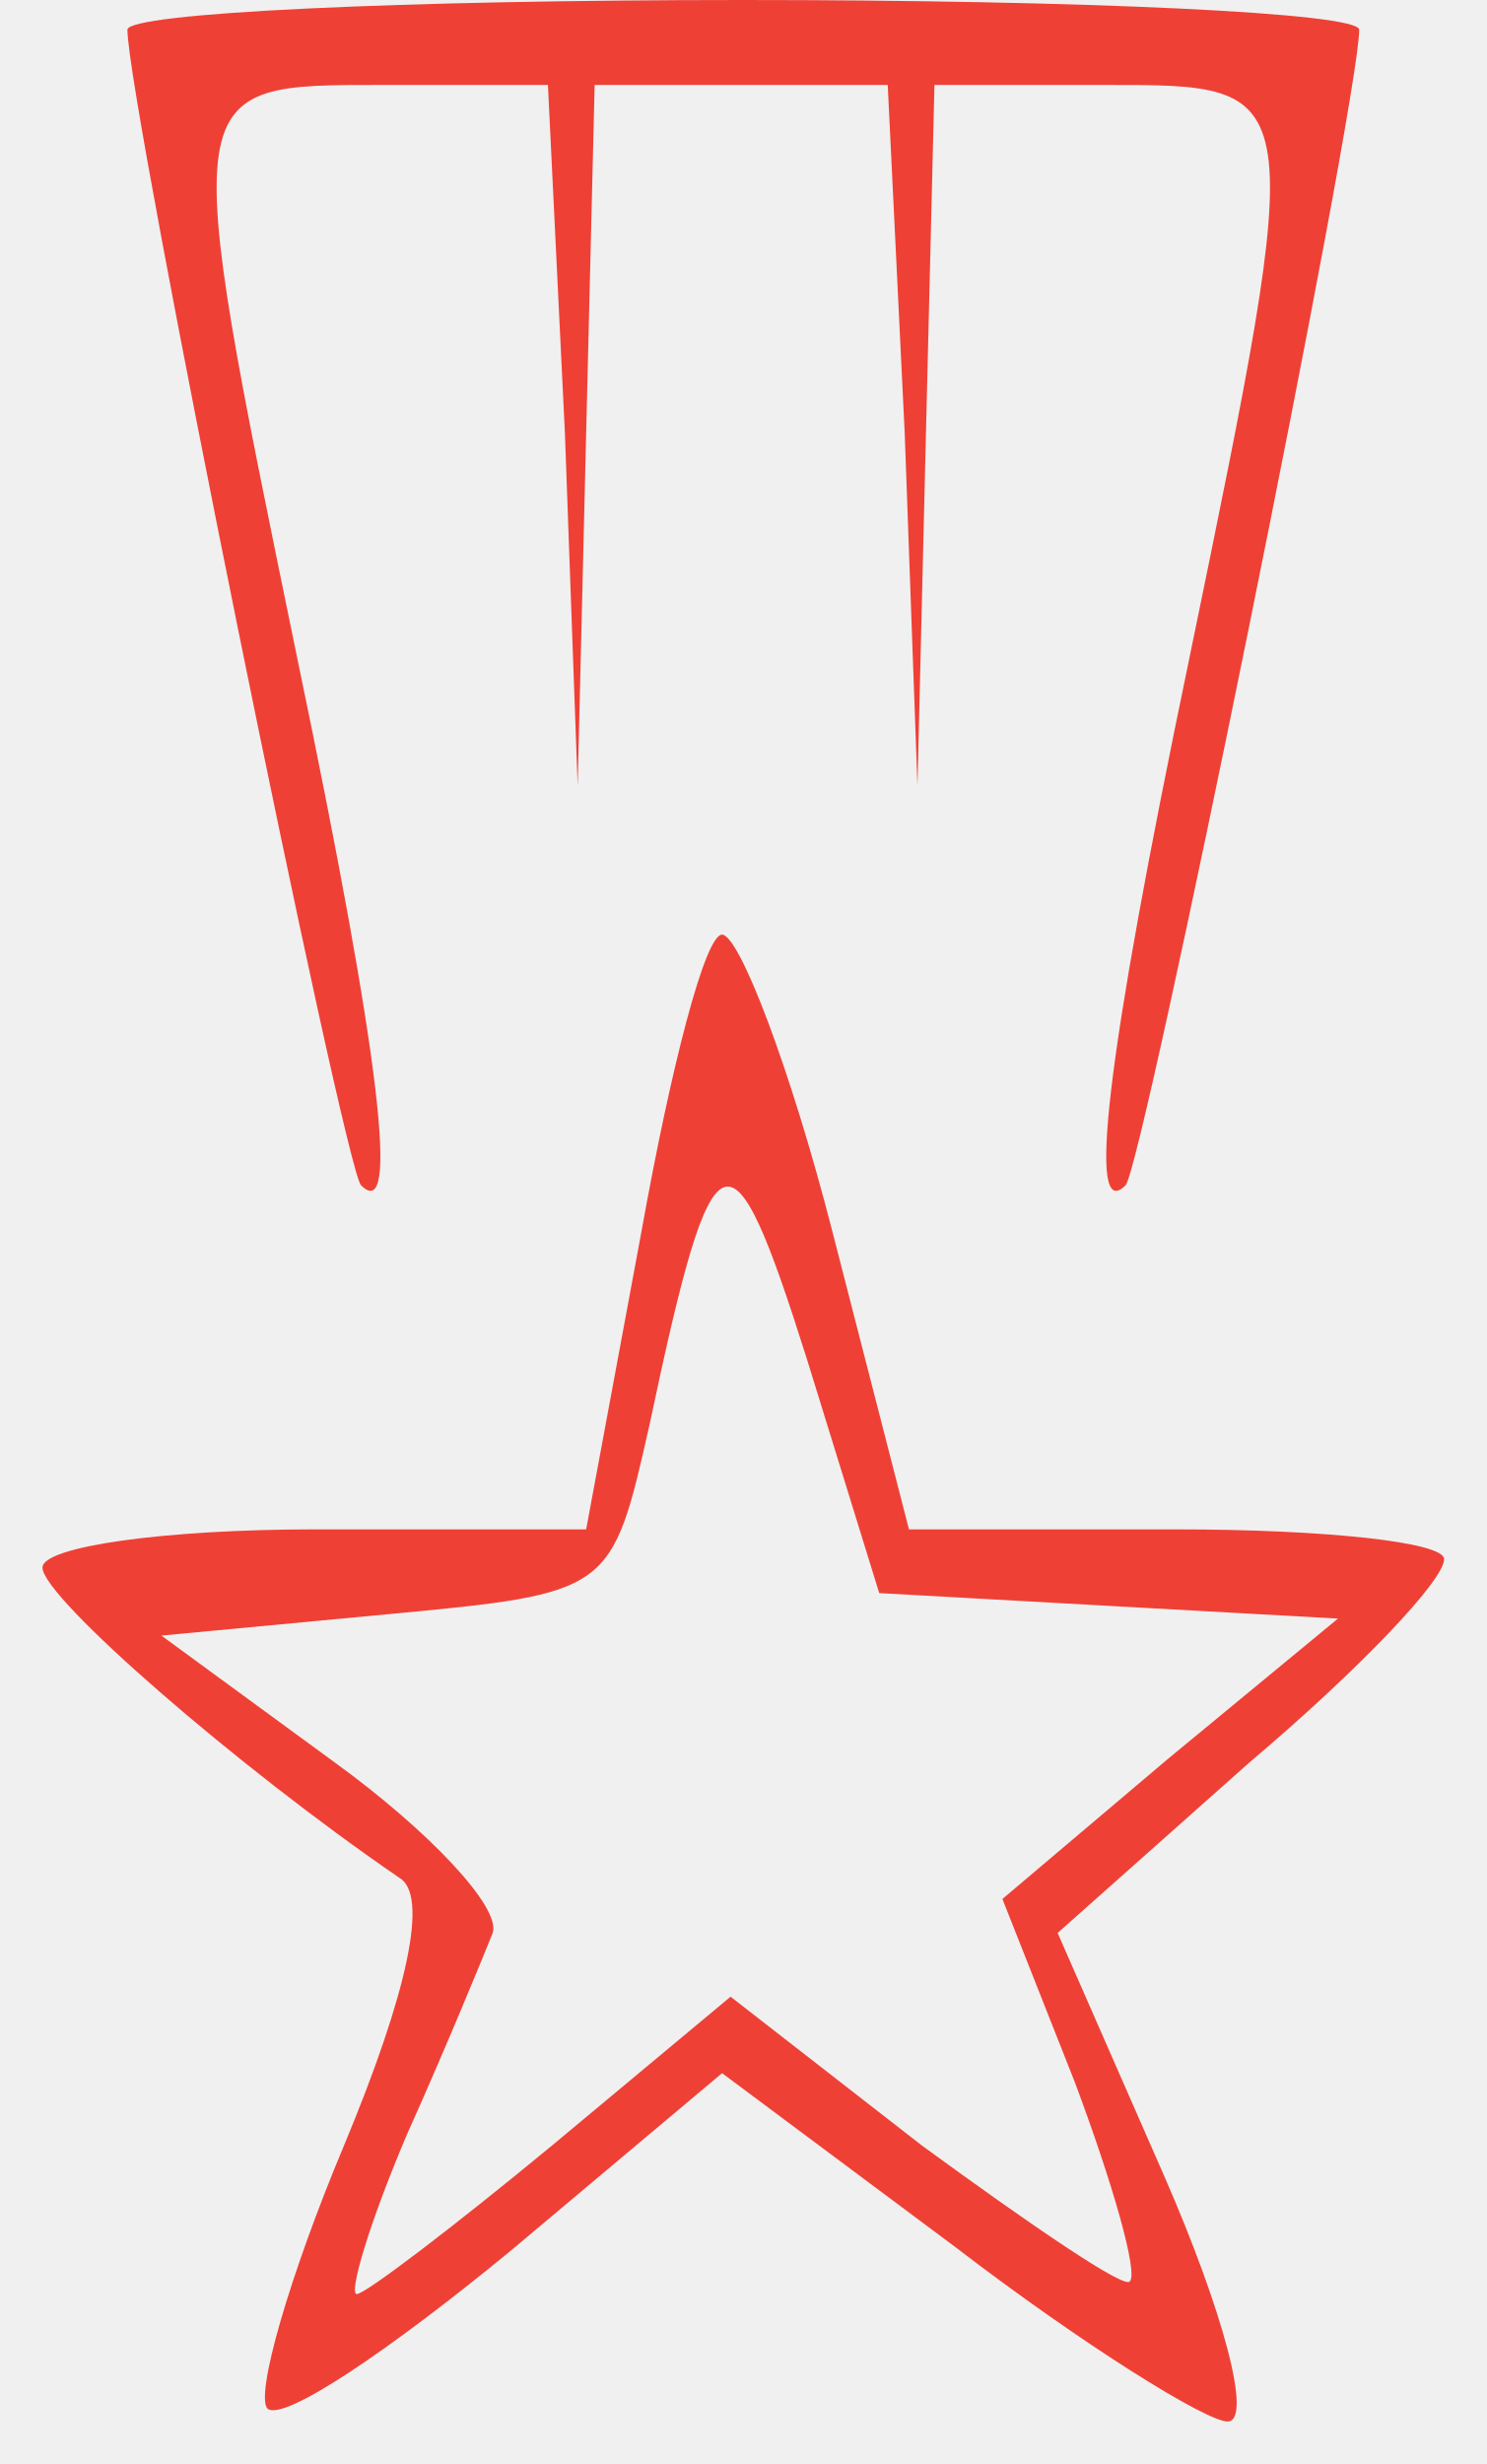
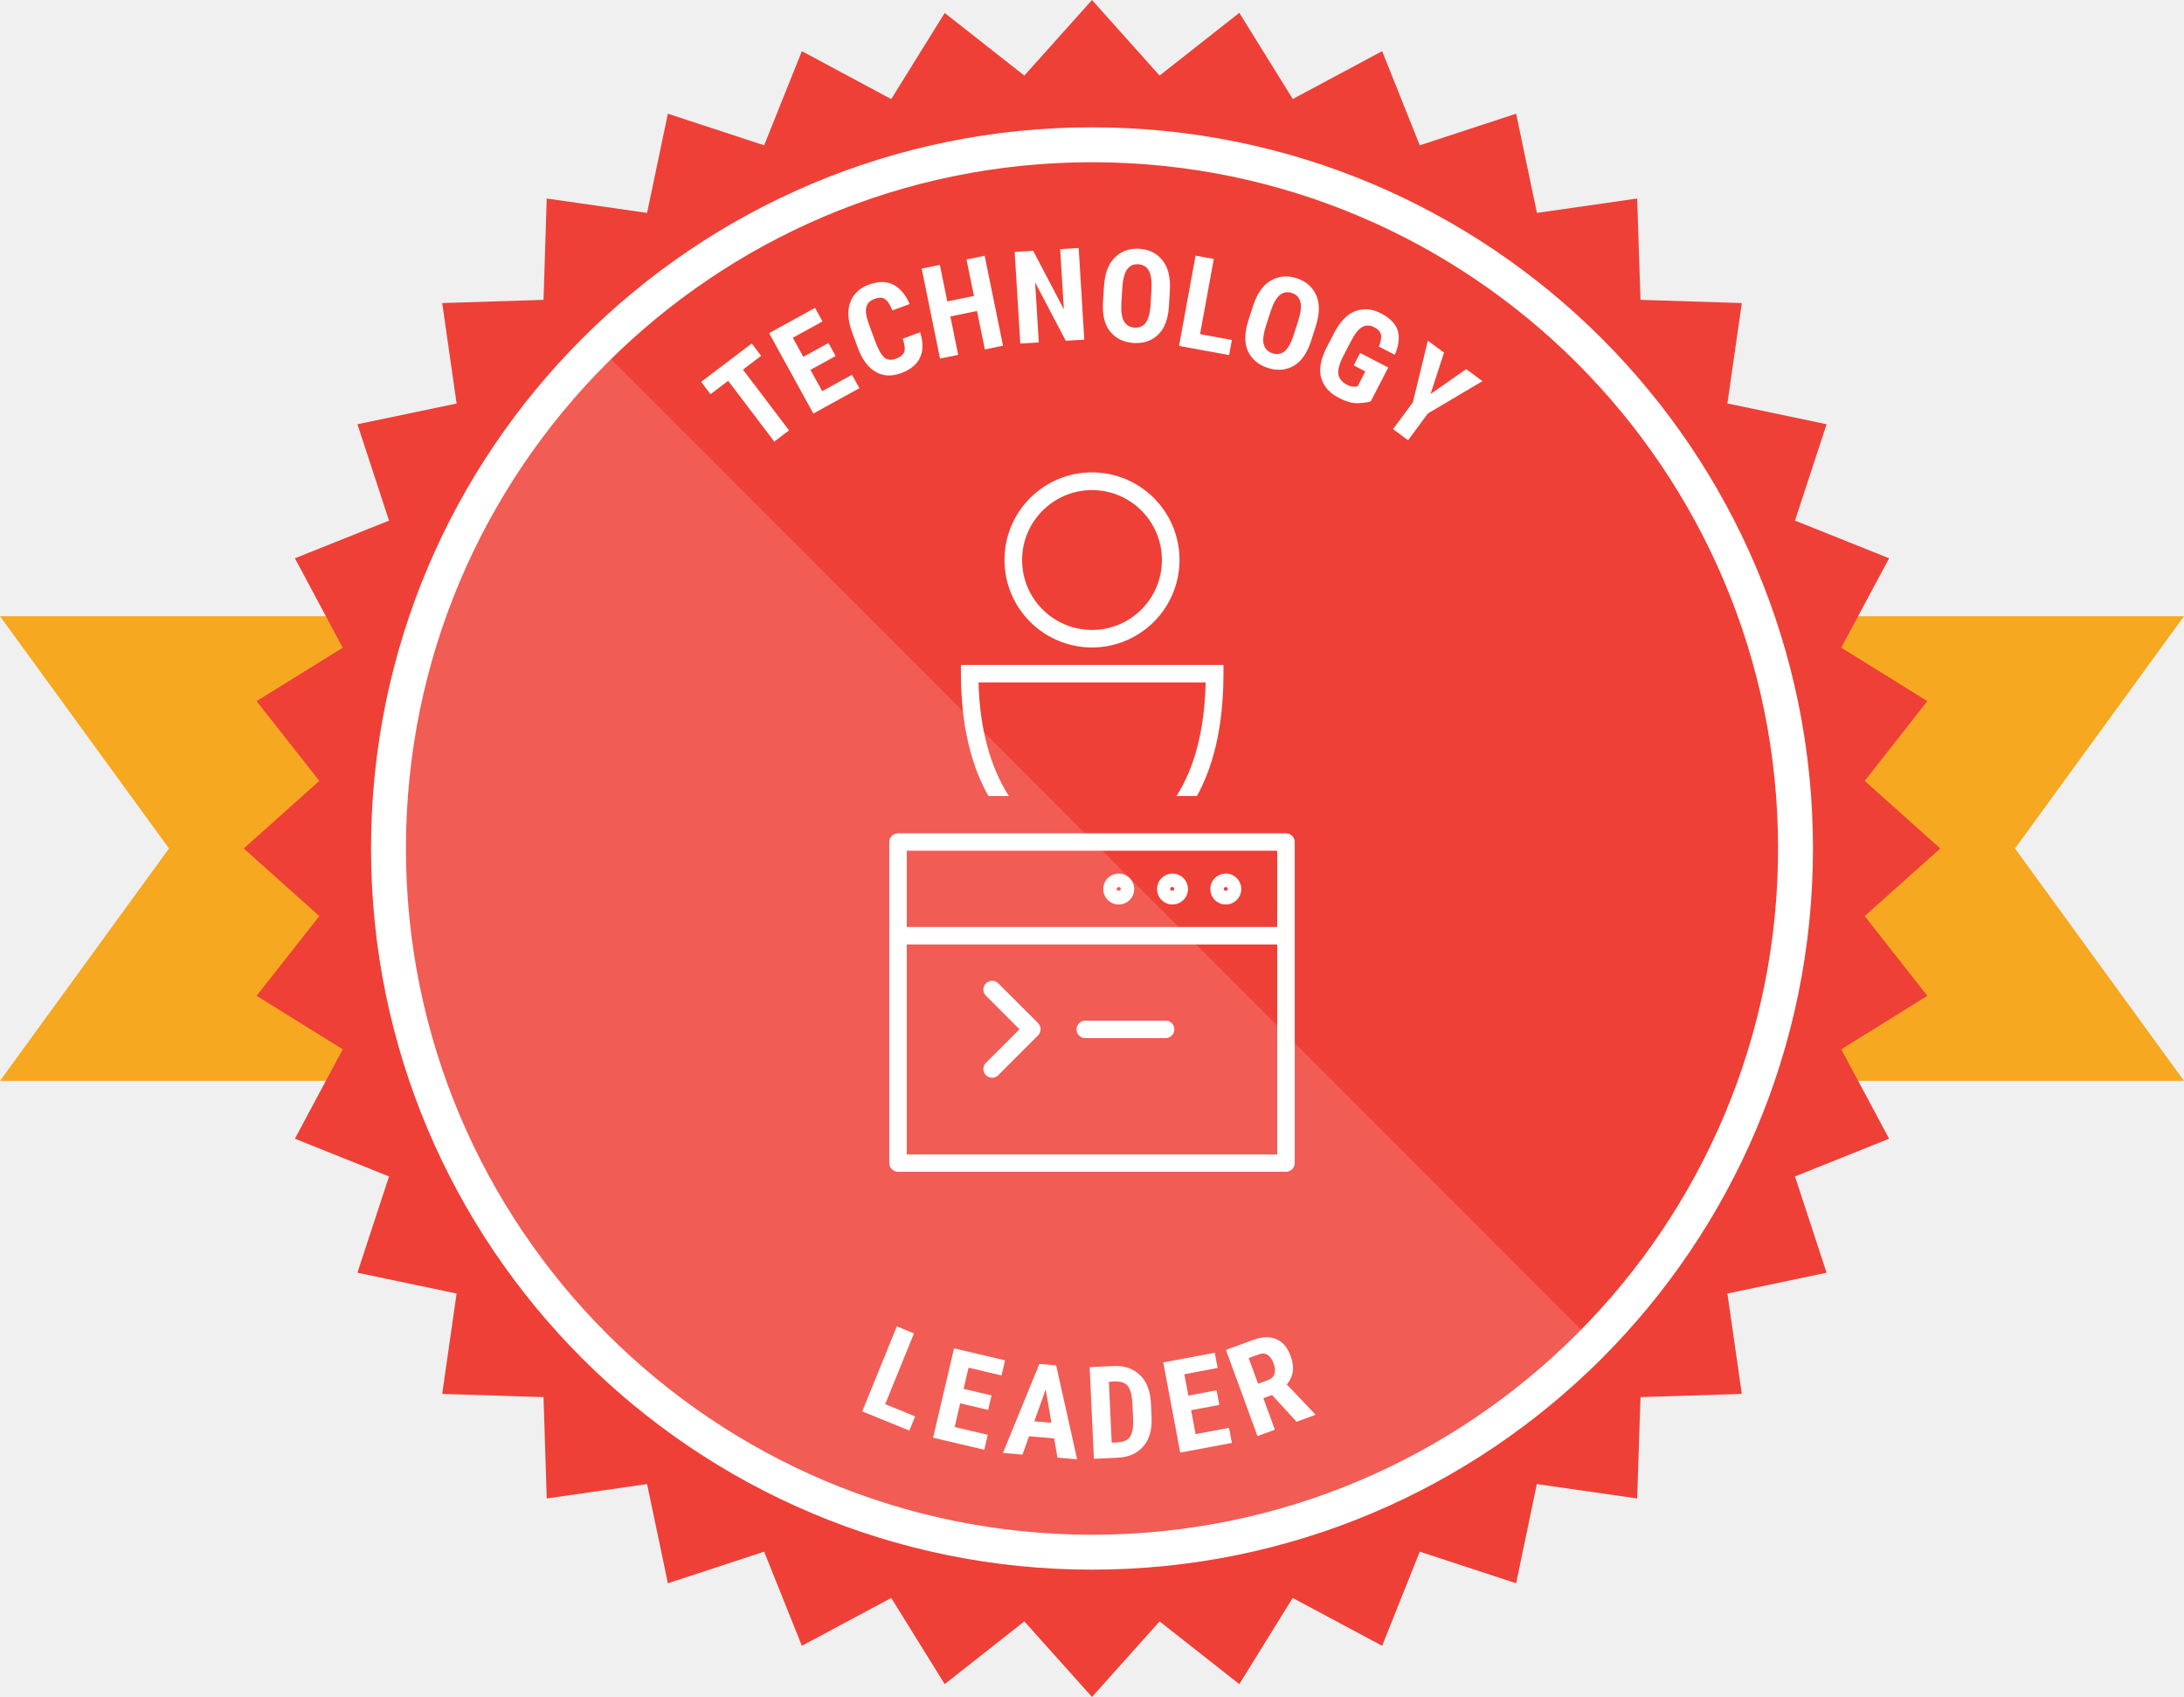
- <svg xmlns="http://www.w3.org/2000/svg" version="1.1" id="Layer_1" x="0px" y="0px" viewBox="0 0 35 58" style="enable-background:new 0 0 35 58;" xml:space="preserve">
-   <style type="text/css">
- 	.st0{fill:#EF4036;}
- </style>
-   <g transform="translate(0,58) scale(0.1,-0.1)">
-     <path class="st0" d="M30,573c0-17,51-268,55-272c9-9,5,28-15,124C42,561,42,560,90,560h39l4-82l3-83l2,83l2,82h35h34l4-82l3-83   l2,83l2,82h40c48,0,48,1,20-135c-20-96-24-133-15-124c4,4,55,255,55,272c0,4-65,7-145,7S30,577,30,573z" />
-     <path class="st0" d="M151,290l-13-70H74c-35,0-64-4-64-9c0-7,46-47,84-73c7-4,2-27-13-63C68,44,60,16,63,13c4-3,29,14,57,37l50,42   l55-41c30-23,59-41,64-41c6,0-1,26-15,58l-25,57l45,40c26,22,46,43,46,48c0,4-28,7-63,7h-63l-18,70c-10,39-22,70-26,70   S158,329,151,290z M261,202l54-3l-40-33l-39-33l17-43c9-24,15-45,13-47c-1-2-23,13-49,32l-45,35l-42-35c-23-19-44-35-46-35   s3,17,12,38c9,20,18,42,20,47c2,6-15,24-37,40l-41,30l53,5c53,5,53,5,62,45c15,71,19,72,37,15l17-55L261,202z" />
+ <svg xmlns="http://www.w3.org/2000/svg" id="Layer_1" data-name="Layer 1" viewBox="0 0 224.62 174.48">
+   <defs>
+     <style>.cls-1{isolation:isolate;}.cls-2{clip-path:url(#clip-path);}.cls-3{fill:none;}.cls-11,.cls-12,.cls-13,.cls-14,.cls-15,.cls-16,.cls-17,.cls-18,.cls-19,.cls-20,.cls-21,.cls-22,.cls-23,.cls-24,.cls-25,.cls-4,.cls-8{fill:#fff;}.cls-4{opacity:0.15;}.cls-5{clip-path:url(#clip-path-2);}.cls-6{fill:#f6a821;}.cls-7{fill:#ef4037;}.cls-9{mask:url(#mask);}.cls-10{clip-path:url(#clip-path-4);}.cls-11{font-size:13.26px;}.cls-11,.cls-12,.cls-13,.cls-14,.cls-15,.cls-16,.cls-17,.cls-18,.cls-19,.cls-20,.cls-21,.cls-22,.cls-23,.cls-24,.cls-25{font-family:Roboto Condensed;font-weight:700;}.cls-12{font-size:13.26px;}.cls-13{font-size:13.26px;}.cls-14{font-size:13.26px;}.cls-15{font-size:13.26px;}.cls-16{font-size:13.26px;}.cls-17{font-size:13.26px;}.cls-18{font-size:13.26px;}.cls-19{font-size:13.26px;}.cls-20{font-size:13.26px;}.cls-21{font-size:13.26px;}.cls-22{font-size:13.26px;}.cls-23{font-size:13.26px;}.cls-24{font-size:13.26px;}.cls-25{font-size:13.26px;}.cls-26{filter:url(#luminosity-invert-noclip);}</style>
+     <clipPath id="clip-path">
+       <rect class="cls-3" x="41.75" y="16.68" width="141.11" height="141.11" />
+     </clipPath>
+     <clipPath id="clip-path-2">
+       <rect class="cls-3" width="224.62" height="174.48" />
+     </clipPath>
+     <filter id="luminosity-invert-noclip" x="25.29" y="-0.62" width="179.38" height="179.38" filterUnits="userSpaceOnUse" color-interpolation-filters="sRGB">
+       <feColorMatrix values="-1 0 0 0 1 0 -1 0 0 1 0 0 -1 0 1 0 0 0 1 0" result="invert" />
+       <feFlood flood-color="#fff" result="bg" />
+       <feBlend in="invert" in2="bg" />
+     </filter>
+     <mask id="mask" x="25.29" y="-0.62" width="179.38" height="179.38" maskUnits="userSpaceOnUse">
+       <g class="cls-26">
+         <rect x="41.75" y="16.68" width="141.11" height="141.11" />
+         <g class="cls-1">
+           <g class="cls-2">
+             <polygon class="cls-4" points="204.67 178.76 25.29 178.76 25.29 -0.62 204.67 178.76" />
+           </g>
+         </g>
+       </g>
+     </mask>
+     <clipPath id="clip-path-4">
+       <rect class="cls-3" x="41.75" y="16.68" width="141.11" height="141.11" />
+     </clipPath>
+   </defs>
+   <g class="cls-5">
+     <polygon class="cls-6" points="0 63.36 17.38 87.24 0 111.13 224.62 111.13 207.24 87.24 224.62 63.36 0 63.36" />
+     <polygon class="cls-7" points="112.31 0 105.35 7.77 97.16 1.33 91.66 10.19 82.47 5.26 78.59 14.94 68.69 11.69 66.55 21.89 56.23 20.41 55.9 30.83 45.48 31.16 46.96 41.49 36.76 43.62 40.01 53.53 30.33 57.4 35.25 66.6 26.39 72.09 32.84 80.29 25.07 87.24 32.84 94.19 26.39 102.39 35.25 107.89 30.33 117.08 40.01 120.96 36.76 130.86 46.96 133 45.48 143.32 55.9 143.65 56.23 154.07 66.55 152.59 68.69 162.79 78.59 159.54 82.47 169.22 91.66 164.3 97.16 173.16 105.35 166.71 112.31 174.48 119.26 166.71 127.46 173.16 132.95 164.3 142.15 169.22 146.02 159.54 155.93 162.79 158.06 152.59 168.38 154.07 168.72 143.65 179.14 143.32 177.66 133 187.86 130.86 184.61 120.96 194.29 117.08 189.37 107.89 198.22 102.39 191.78 94.19 199.55 87.24 191.78 80.29 198.22 72.09 189.37 66.59 194.29 57.4 184.61 53.53 187.86 43.62 177.66 41.48 179.14 31.16 168.72 30.83 168.38 20.41 158.07 21.89 155.93 11.69 146.02 14.94 142.15 5.26 132.96 10.18 127.46 1.32 119.26 7.77 112.31 0" />
+     <g class="cls-5">
+       <path class="cls-8" d="M186.46,87.24a74.15,74.15,0,1,1-74.15-74.15,74.15,74.15,0,0,1,74.15,74.15" />
+       <g class="cls-9">
+         <g class="cls-10">
+           <path class="cls-7" d="M182.87,87.24a70.56,70.56,0,1,1-70.56-70.56,70.56,70.56,0,0,1,70.56,70.56" />
+         </g>
+       </g>
+     </g>
+     <text class="cls-11" transform="translate(77.54 46.99) rotate(-37.17)">T</text>
+     <text class="cls-12" transform="translate(82.98 42.89) rotate(-28.82)">E</text>
+     <text class="cls-13" transform="translate(89.01 39.59) rotate(-20.31)">C</text>
+     <text class="cls-14" transform="matrix(0.98, -0.2, 0.2, 0.98, 95.93, 37.02)">H</text>
+     <text class="cls-15" transform="translate(104.17 35.37) rotate(-3.5)">N</text>
+     <text class="cls-16" transform="matrix(1, 0.06, -0.06, 1, 112.6, 34.9)">O</text>
+     <text class="cls-17" transform="translate(120.51 35.43) rotate(10.37)">L</text>
+     <text class="cls-18" transform="translate(126.62 36.49) rotate(17.77)">O</text>
+     <text class="cls-19" transform="matrix(0.89, 0.46, -0.46, 0.89, 134.11, 38.91)">G</text>
+     <text class="cls-20" transform="translate(141.15 42.55) rotate(36.52)">Y</text>
+     <text class="cls-17" transform="translate(87.97 144.83) rotate(22.15)">L</text>
+     <text class="cls-21" transform="translate(95.22 147.65) rotate(13.21)">E</text>
+     <text class="cls-22" transform="translate(103.01 149.38) rotate(4.88)">A</text>
+     <text class="cls-23" transform="translate(111.74 150.03) rotate(-2.65)">D</text>
+     <text class="cls-24" transform="translate(120.63 149.5) rotate(-10.65)">E</text>
+     <text class="cls-25" transform="translate(128.61 147.92) rotate(-20.11)">R</text>
+     <g class="cls-5">
+       <path class="cls-8" d="M103.76,81.85c-1.92-3-3-6.93-3.12-11.68H124c-0.11,4.85-1.14,8.78-3,11.68h2.1c1.6-2.9,2.73-6.94,2.73-12.58v-0.9h-27v0.9c0,5.67,1.21,9.71,2.83,12.58h2.1Z" />
+       <path class="cls-8" d="M112.31,66.57a9,9,0,1,0-9-9,9,9,0,0,0,9,9m0-16.18a7.19,7.19,0,1,1-7.19,7.19,7.2,7.2,0,0,1,7.19-7.19" />
+       <path class="cls-8" d="M132.26,85.68H92.36a0.9,0.9,0,0,0-.9.9v33a0.9,0.9,0,0,0,.9.9h39.9a0.9,0.9,0,0,0,.9-0.9v-33a0.9,0.9,0,0,0-.9-0.9m-0.9,9.63H93.26V87.47h38.1v7.83Zm-38.1,1.8h38.1V118.7H93.26V97.11Z" />
+       <path class="cls-8" d="M115.06,93a1.59,1.59,0,1,0-1.59-1.59A1.59,1.59,0,0,0,115.06,93m0-1.8a0.21,0.21,0,0,1,.21.21c0,0.23-.42.23-0.42,0a0.21,0.21,0,0,1,.21-0.21" />
+       <path class="cls-8" d="M120.56,93A1.59,1.59,0,1,0,119,91.39,1.59,1.59,0,0,0,120.56,93m0-1.8a0.21,0.21,0,0,1,.21.21c0,0.23-.42.23-0.42,0a0.21,0.21,0,0,1,.21-0.21" />
+       <path class="cls-8" d="M126.07,93a1.59,1.59,0,1,0-1.59-1.59A1.59,1.59,0,0,0,126.07,93m0-1.8a0.21,0.21,0,0,1,.21.21c0,0.23-.42.23-0.42,0a0.21,0.21,0,0,1,.21-0.21" />
+       <path class="cls-8" d="M102.63,101.07a0.9,0.9,0,0,0-1.27,1.27l3.49,3.49-3.49,3.49a0.9,0.9,0,0,0,1.27,1.27l4.13-4.13a0.9,0.9,0,0,0,0-1.27Z" />
+       <path class="cls-8" d="M119.88,104.94h-8.26a0.9,0.9,0,1,0,0,1.8h8.26a0.9,0.9,0,0,0,0-1.8" />
+     </g>
  </g>
</svg>
